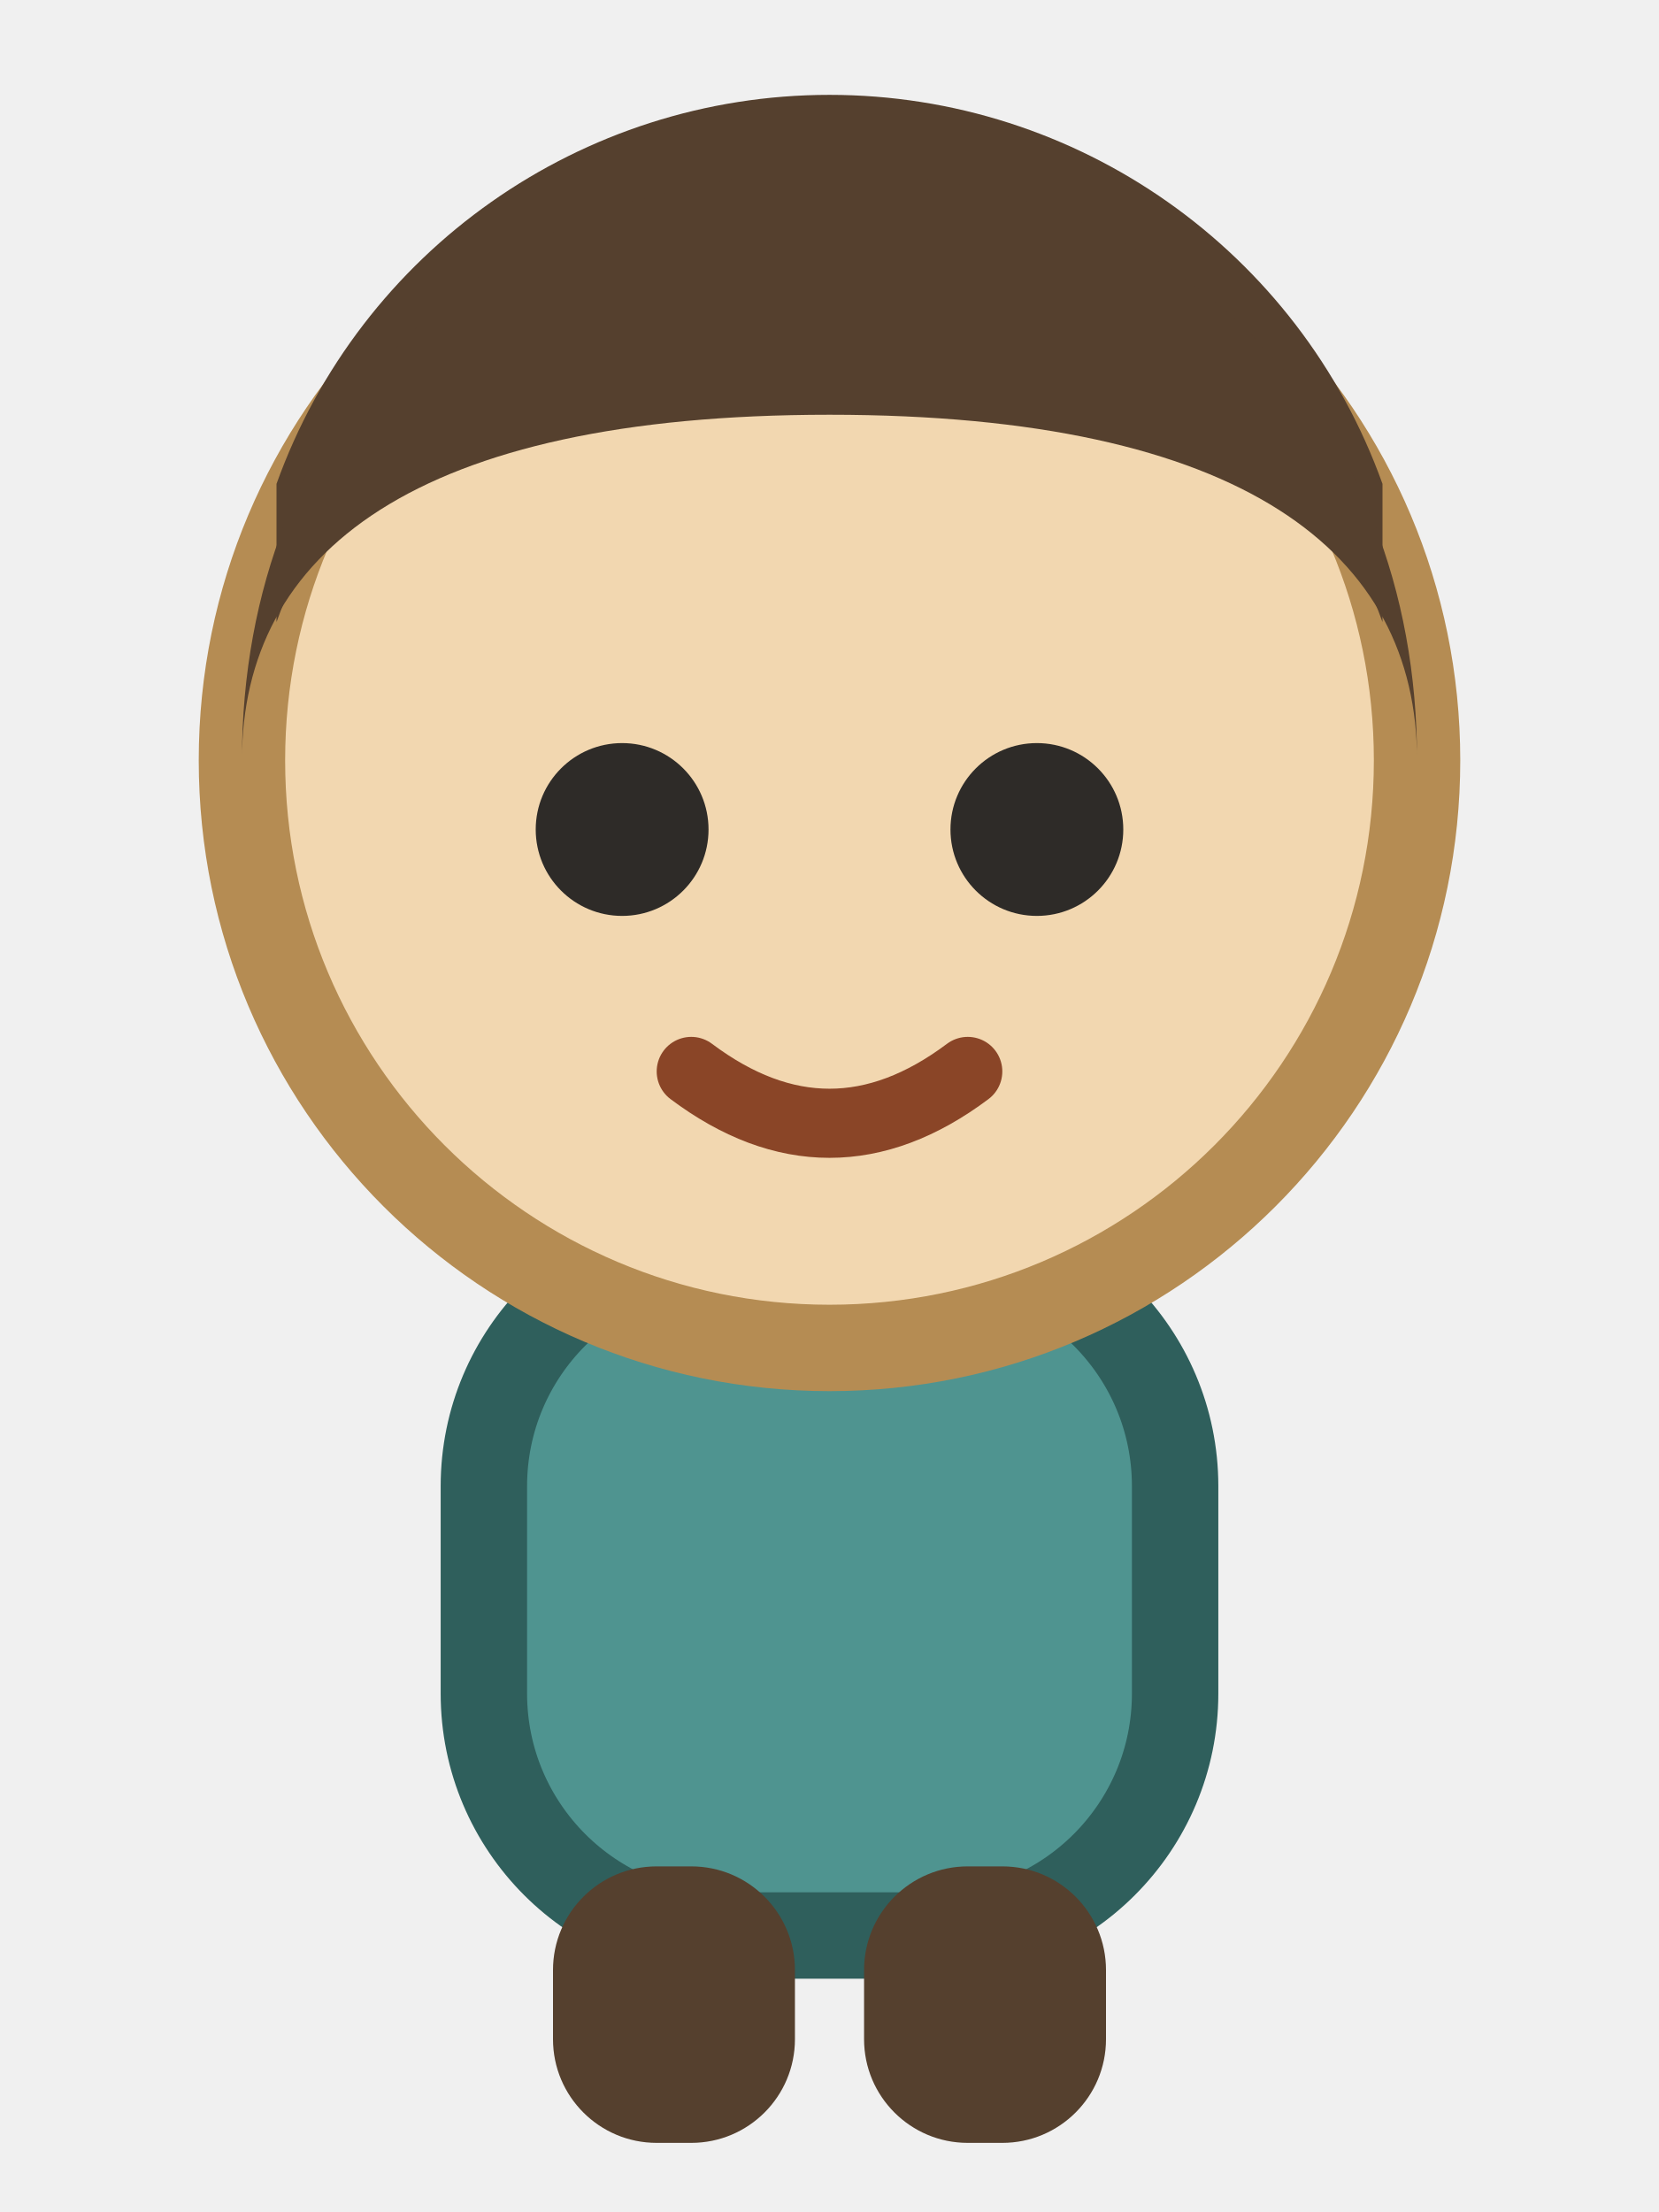
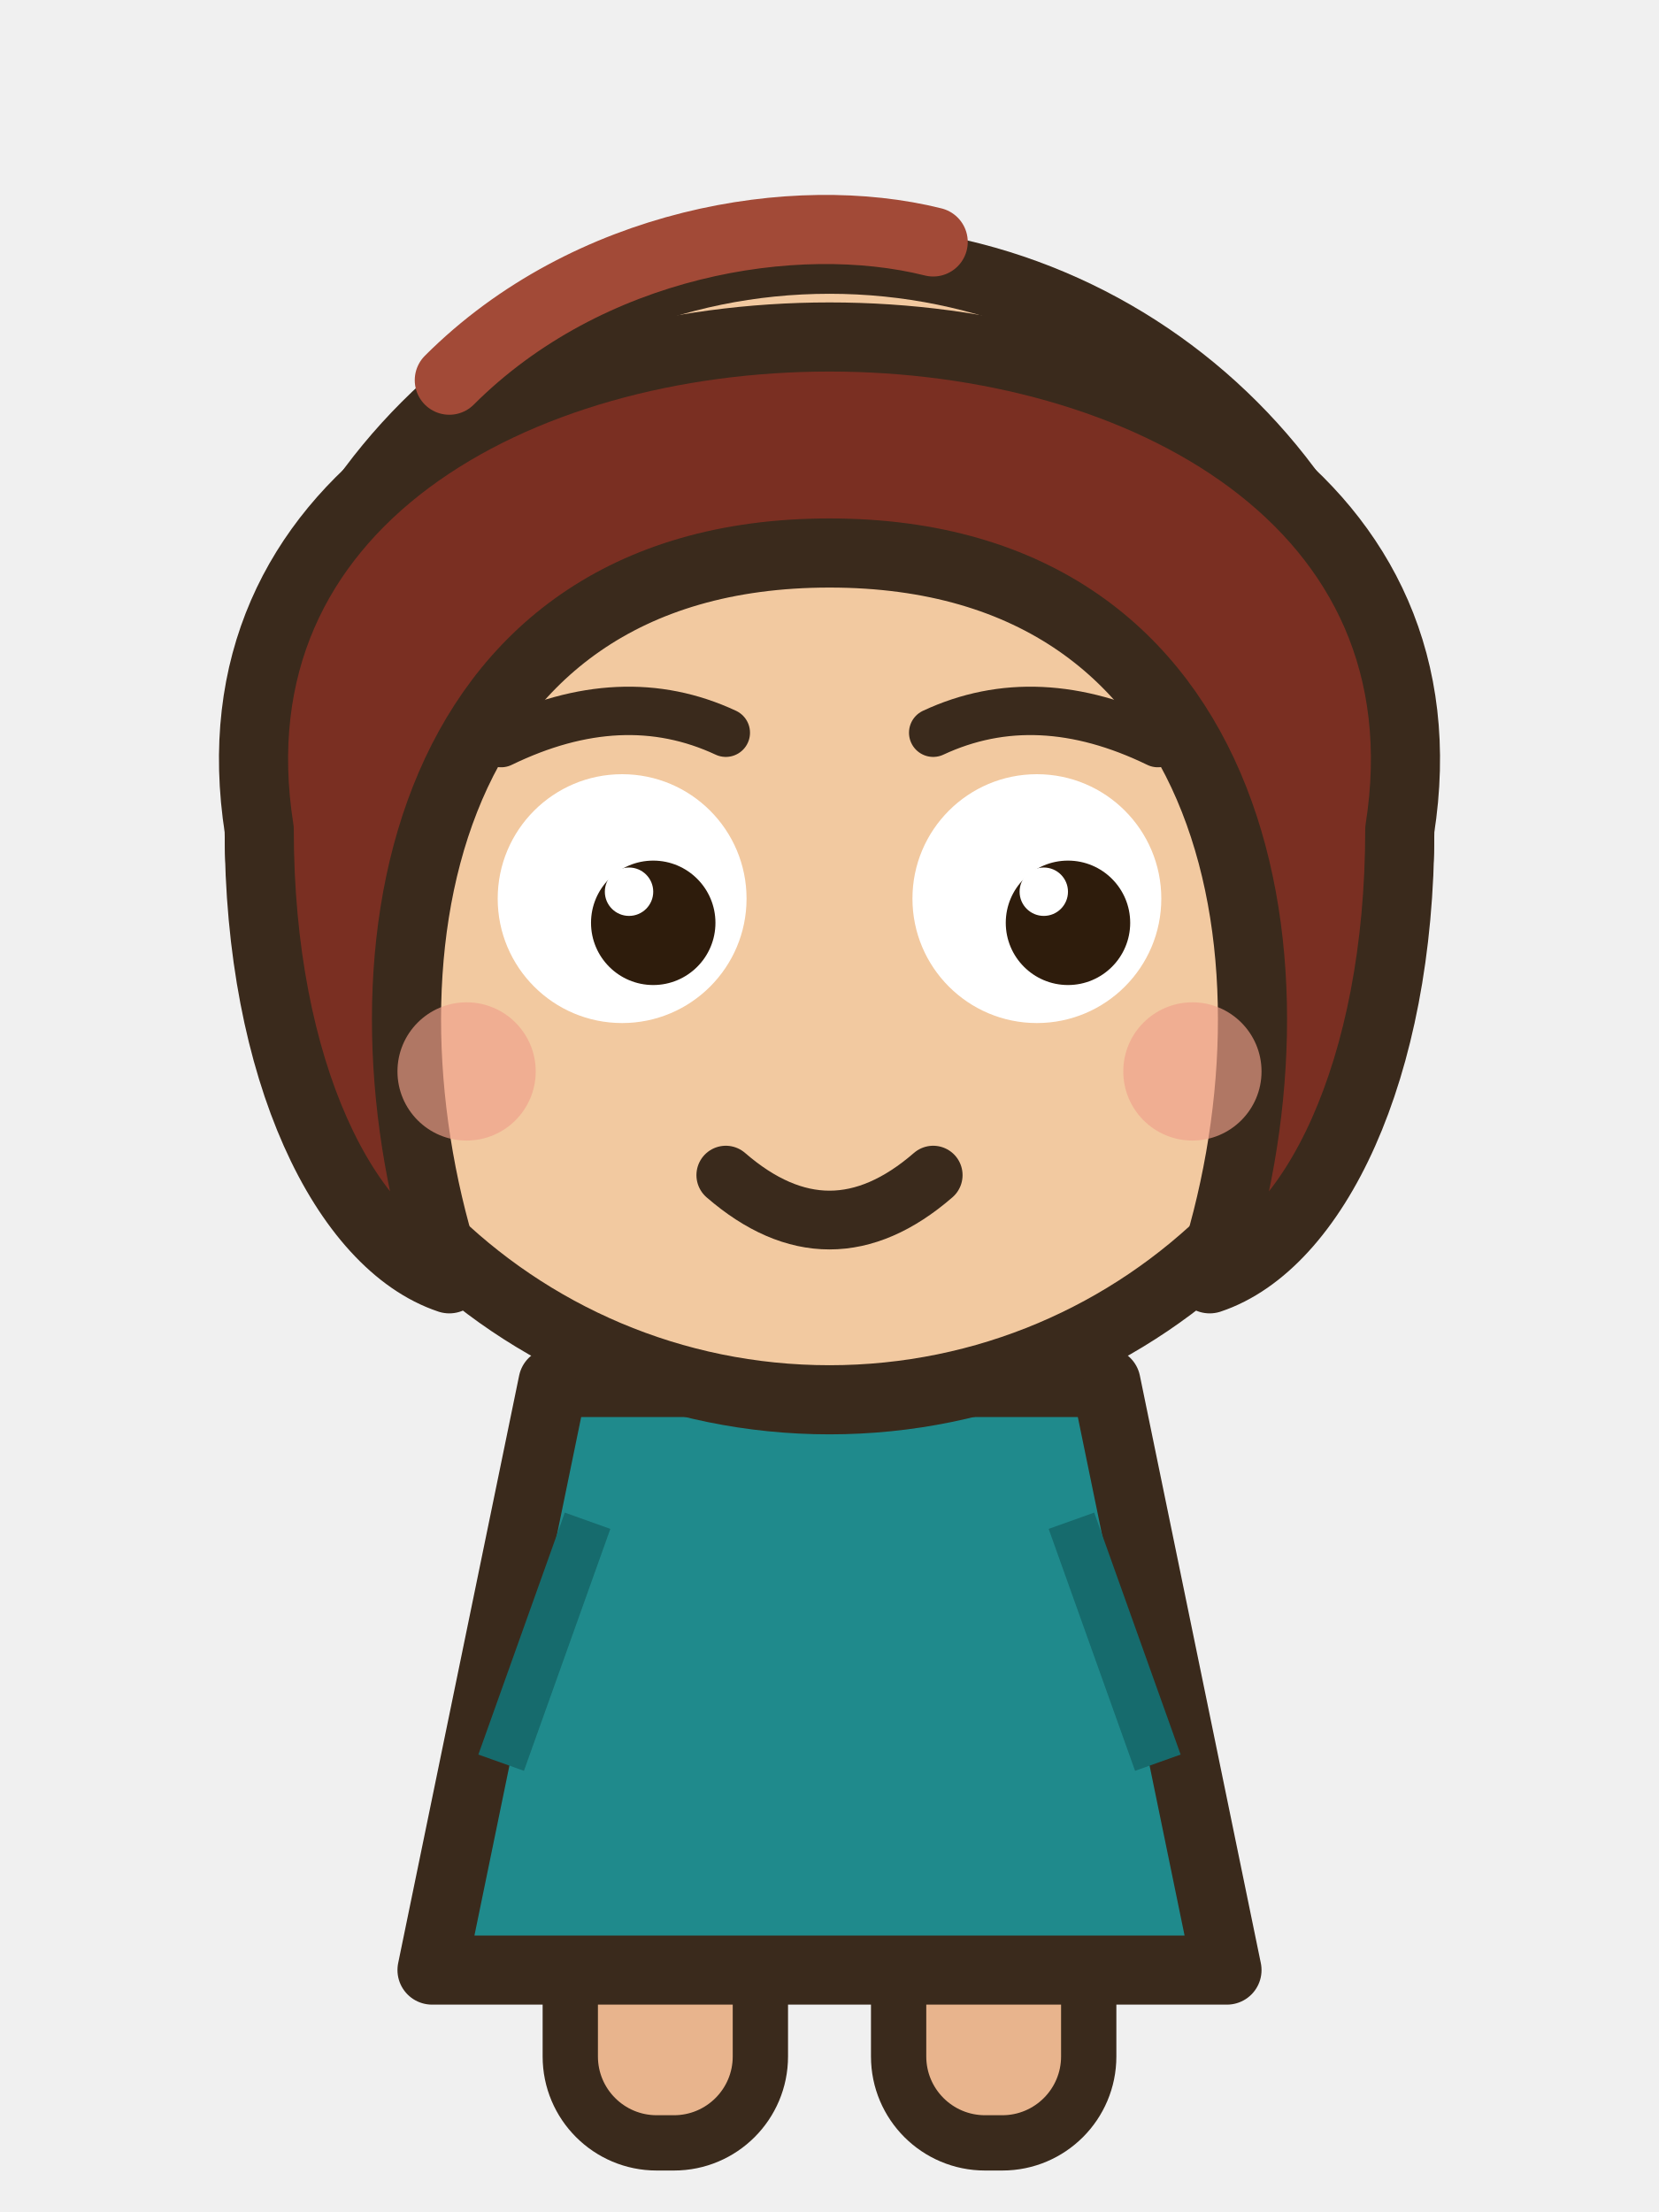
<svg xmlns="http://www.w3.org/2000/svg" width="48" height="64" viewBox="0 0 48 64">
-   <rect x="14" y="36" width="20" height="20" rx="7" fill="#4f9490" stroke="#2f5f5c" stroke-width="2.5" />
-   <rect x="16" y="54" width="7" height="8" rx="3" fill="#55402e" />
-   <rect x="25" y="54" width="7" height="8" rx="3" fill="#55402e" />
-   <circle cx="24" cy="22" r="17" fill="#f2d7b0" stroke="#b58c53" stroke-width="2.5" />
-   <path d="M 8 18 A 17 17 0 0 1 40 18 L 40 14 A 17 17 0 0 0 8 14 Z" fill="#55402e" />
-   <path d="M 7 22 C 7 12 14 5 24 5 C 34 5 41 12 41 22 C 41 16 36 12 24 12 C 12 12 7 16 7 22" fill="#55402e" />
-   <circle cx="18" cy="24" r="2.5" fill="#2e2b28" />
-   <circle cx="30" cy="24" r="2.5" fill="#2e2b28" />
-   <path d="M 20 31 Q 24 34 28 31" fill="none" stroke="#8a4527" stroke-width="2" stroke-linecap="round" />
+   <rect x="16.5" y="53" width="5.5" height="9" rx="2.5" fill="#e8b48d" stroke="#3a2a1c" stroke-width="1.6" />
+   <rect x="26" y="53" width="5.5" height="9" rx="2.5" fill="#e8b48d" stroke="#3a2a1c" stroke-width="1.6" />
+   <path d="M 16 40 L 32 40 L 35.5 57 L 12.5 57 Z" fill="#1f8a8c" stroke="#3a2a1c" stroke-width="2" stroke-linejoin="round" />
+   <path d="M 17 44 L 14.5 51 M 31 44 L 33.5 51" fill="none" stroke="#166b6d" stroke-width="1.4" />
+   <circle cx="24" cy="24" r="16.5" fill="#f2c9a0" stroke="#3a2a1c" stroke-width="2" />
+   <path d="M 7.5 24 C 4.5 5 43.5 5 40.5 24 C 40.5 31 38 36 35 37 C 38 28 36 16 24 16 C 12 16 10 28 13 37 C 10 36 7.5 31 7.5 24 Z" fill="#7a2f22" stroke="#3a2a1c" stroke-width="2" stroke-linejoin="round" />
+   <path d="M 13 11 C 17 7 23 6 27 7" fill="none" stroke="#a24a37" stroke-width="2" stroke-linecap="round" />
+   <circle cx="18" cy="26" r="3.6" fill="#ffffff" />
+   <circle cx="18.9" cy="26.7" r="1.8" fill="#2e1c0c" />
+   <circle cx="18.2" cy="25.8" r="0.7" fill="#ffffff" />
+   <circle cx="30" cy="26" r="3.6" fill="#ffffff" />
+   <circle cx="30.9" cy="26.7" r="1.8" fill="#2e1c0c" />
+   <circle cx="30.2" cy="25.8" r="0.7" fill="#ffffff" />
+   <path d="M 14.5 21.5 Q 18 19.8 21 21.2 M 27 21.2 Q 30 19.8 33.5 21.5" fill="none" stroke="#3a2a1c" stroke-width="1.4" stroke-linecap="round" />
+   <circle cx="13.5" cy="31" r="2" fill="#f0a08a" opacity="0.65" />
+   <circle cx="34.5" cy="31" r="2" fill="#f0a08a" opacity="0.65" />
+   <path d="M 21 34 Q 24 36.6 27 34" fill="none" stroke="#3a2a1c" stroke-width="1.7" stroke-linecap="round" />
</svg>
